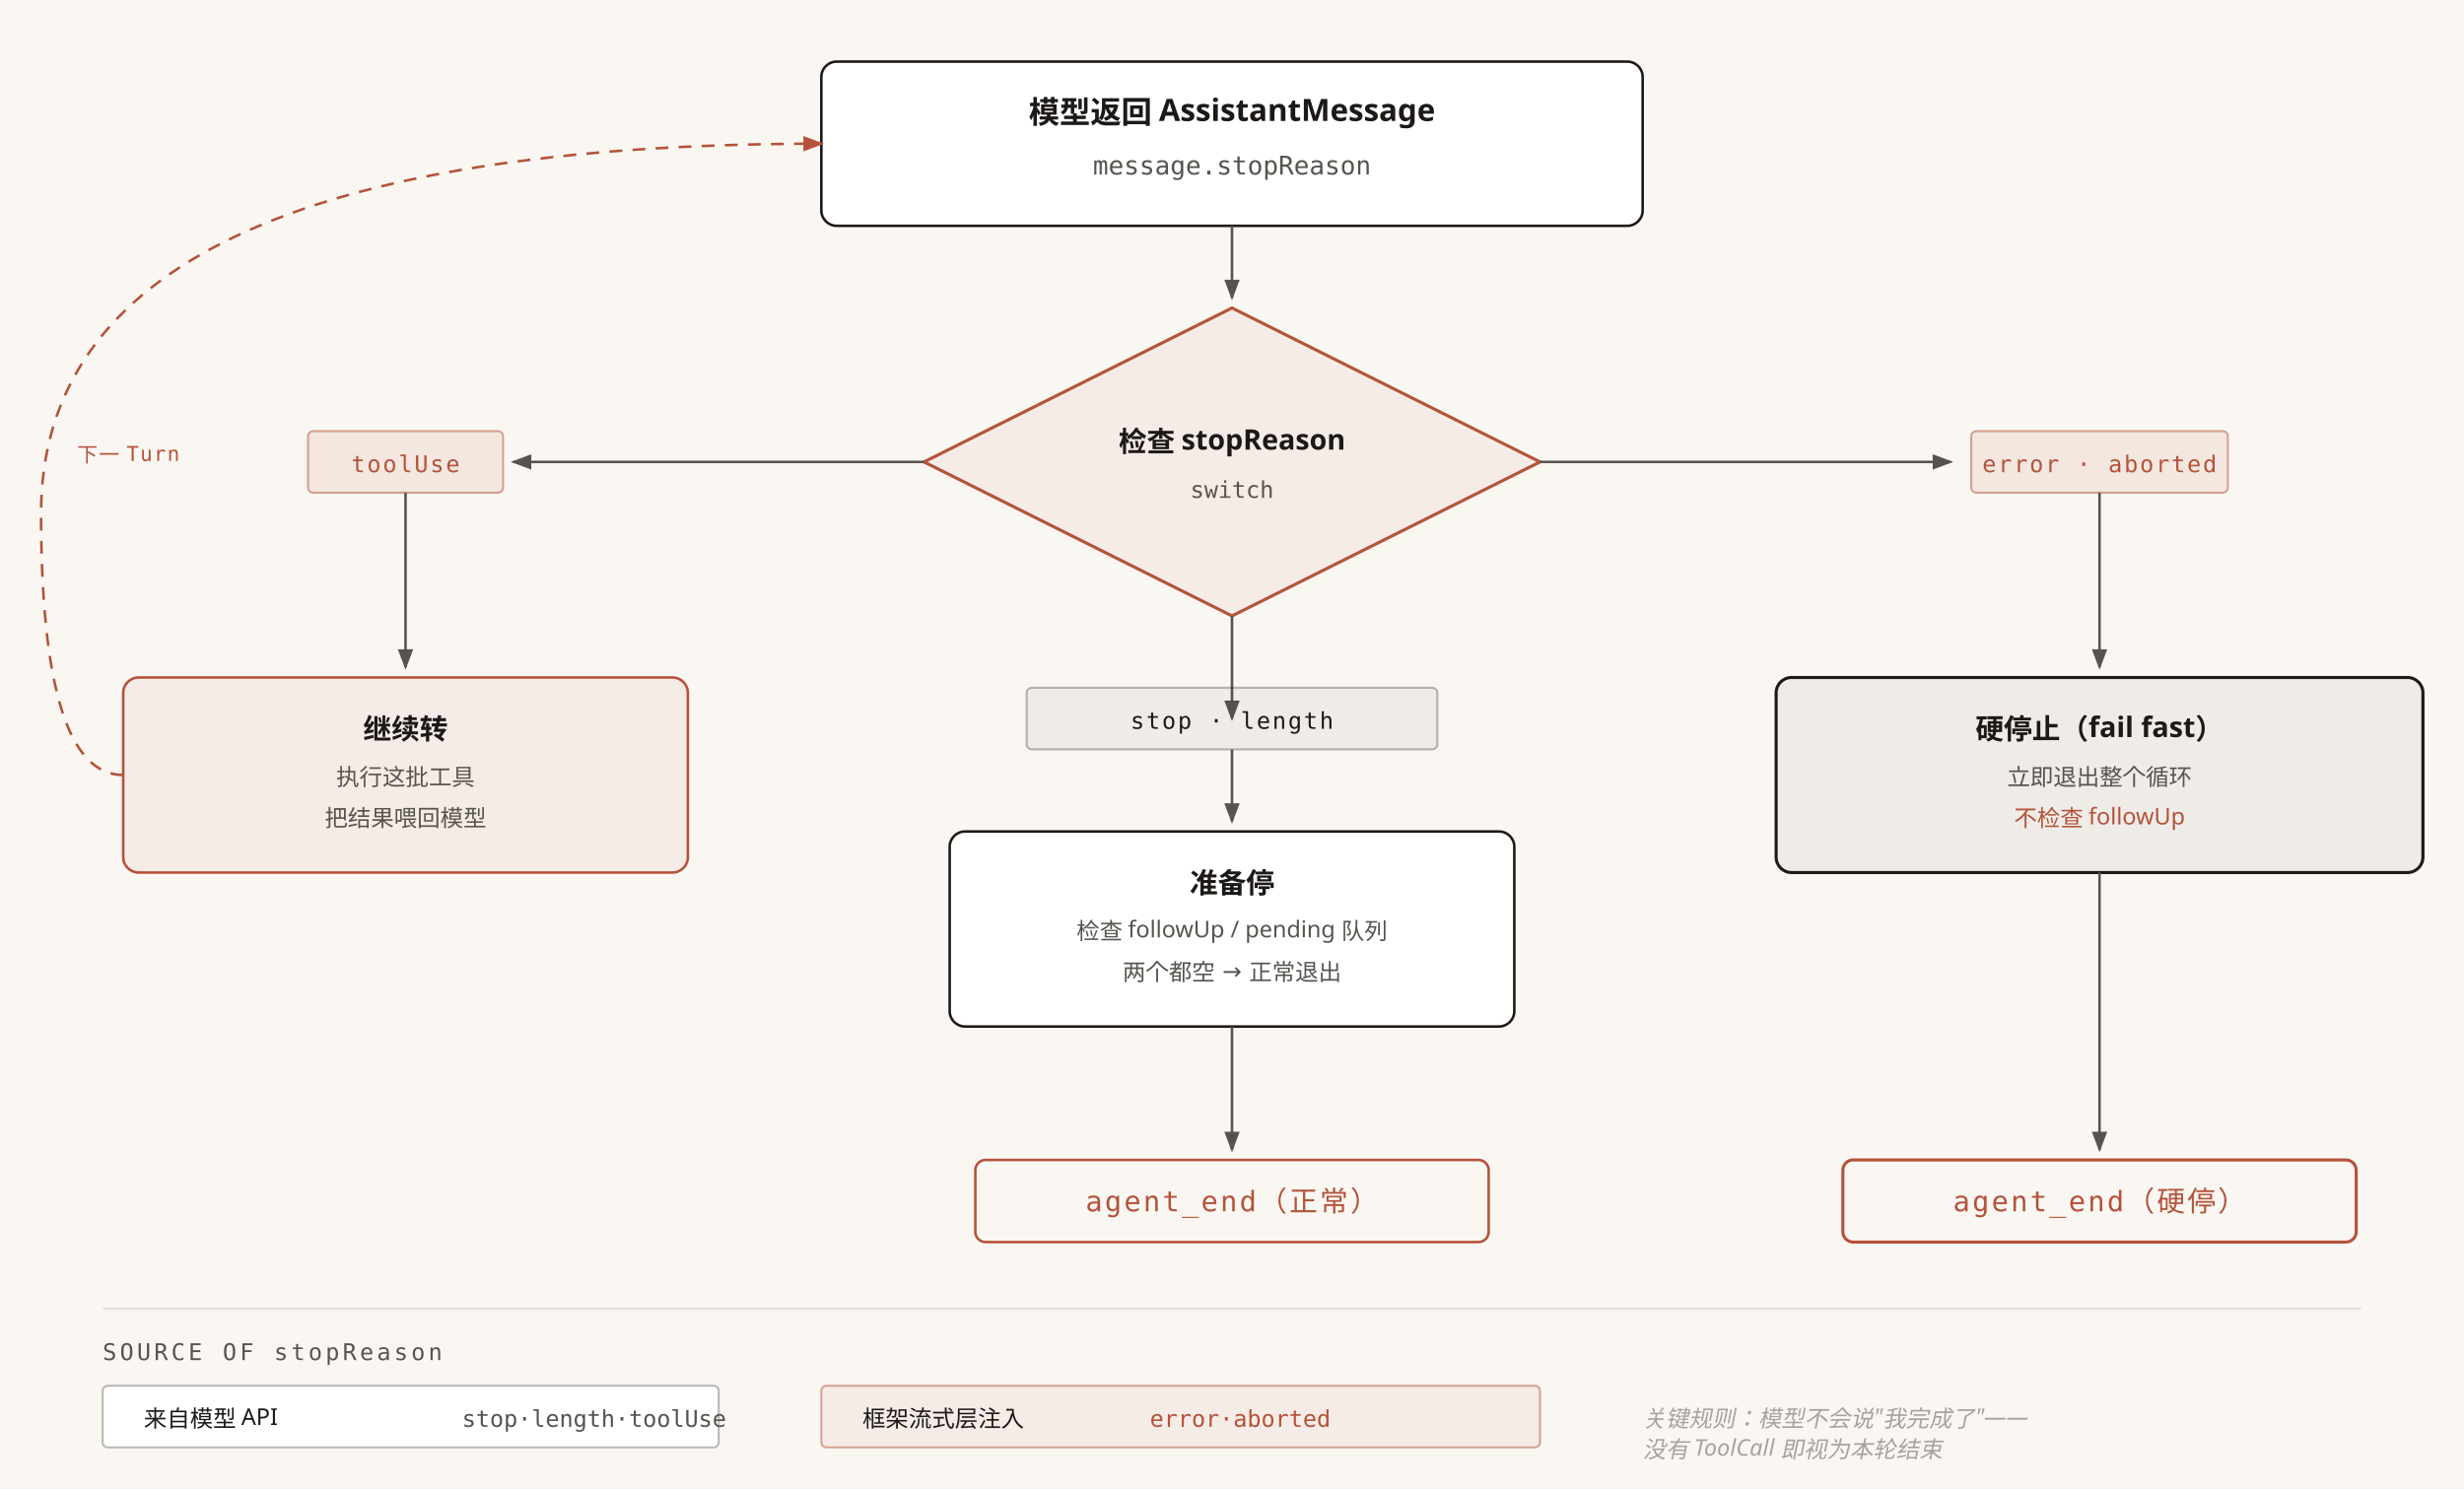
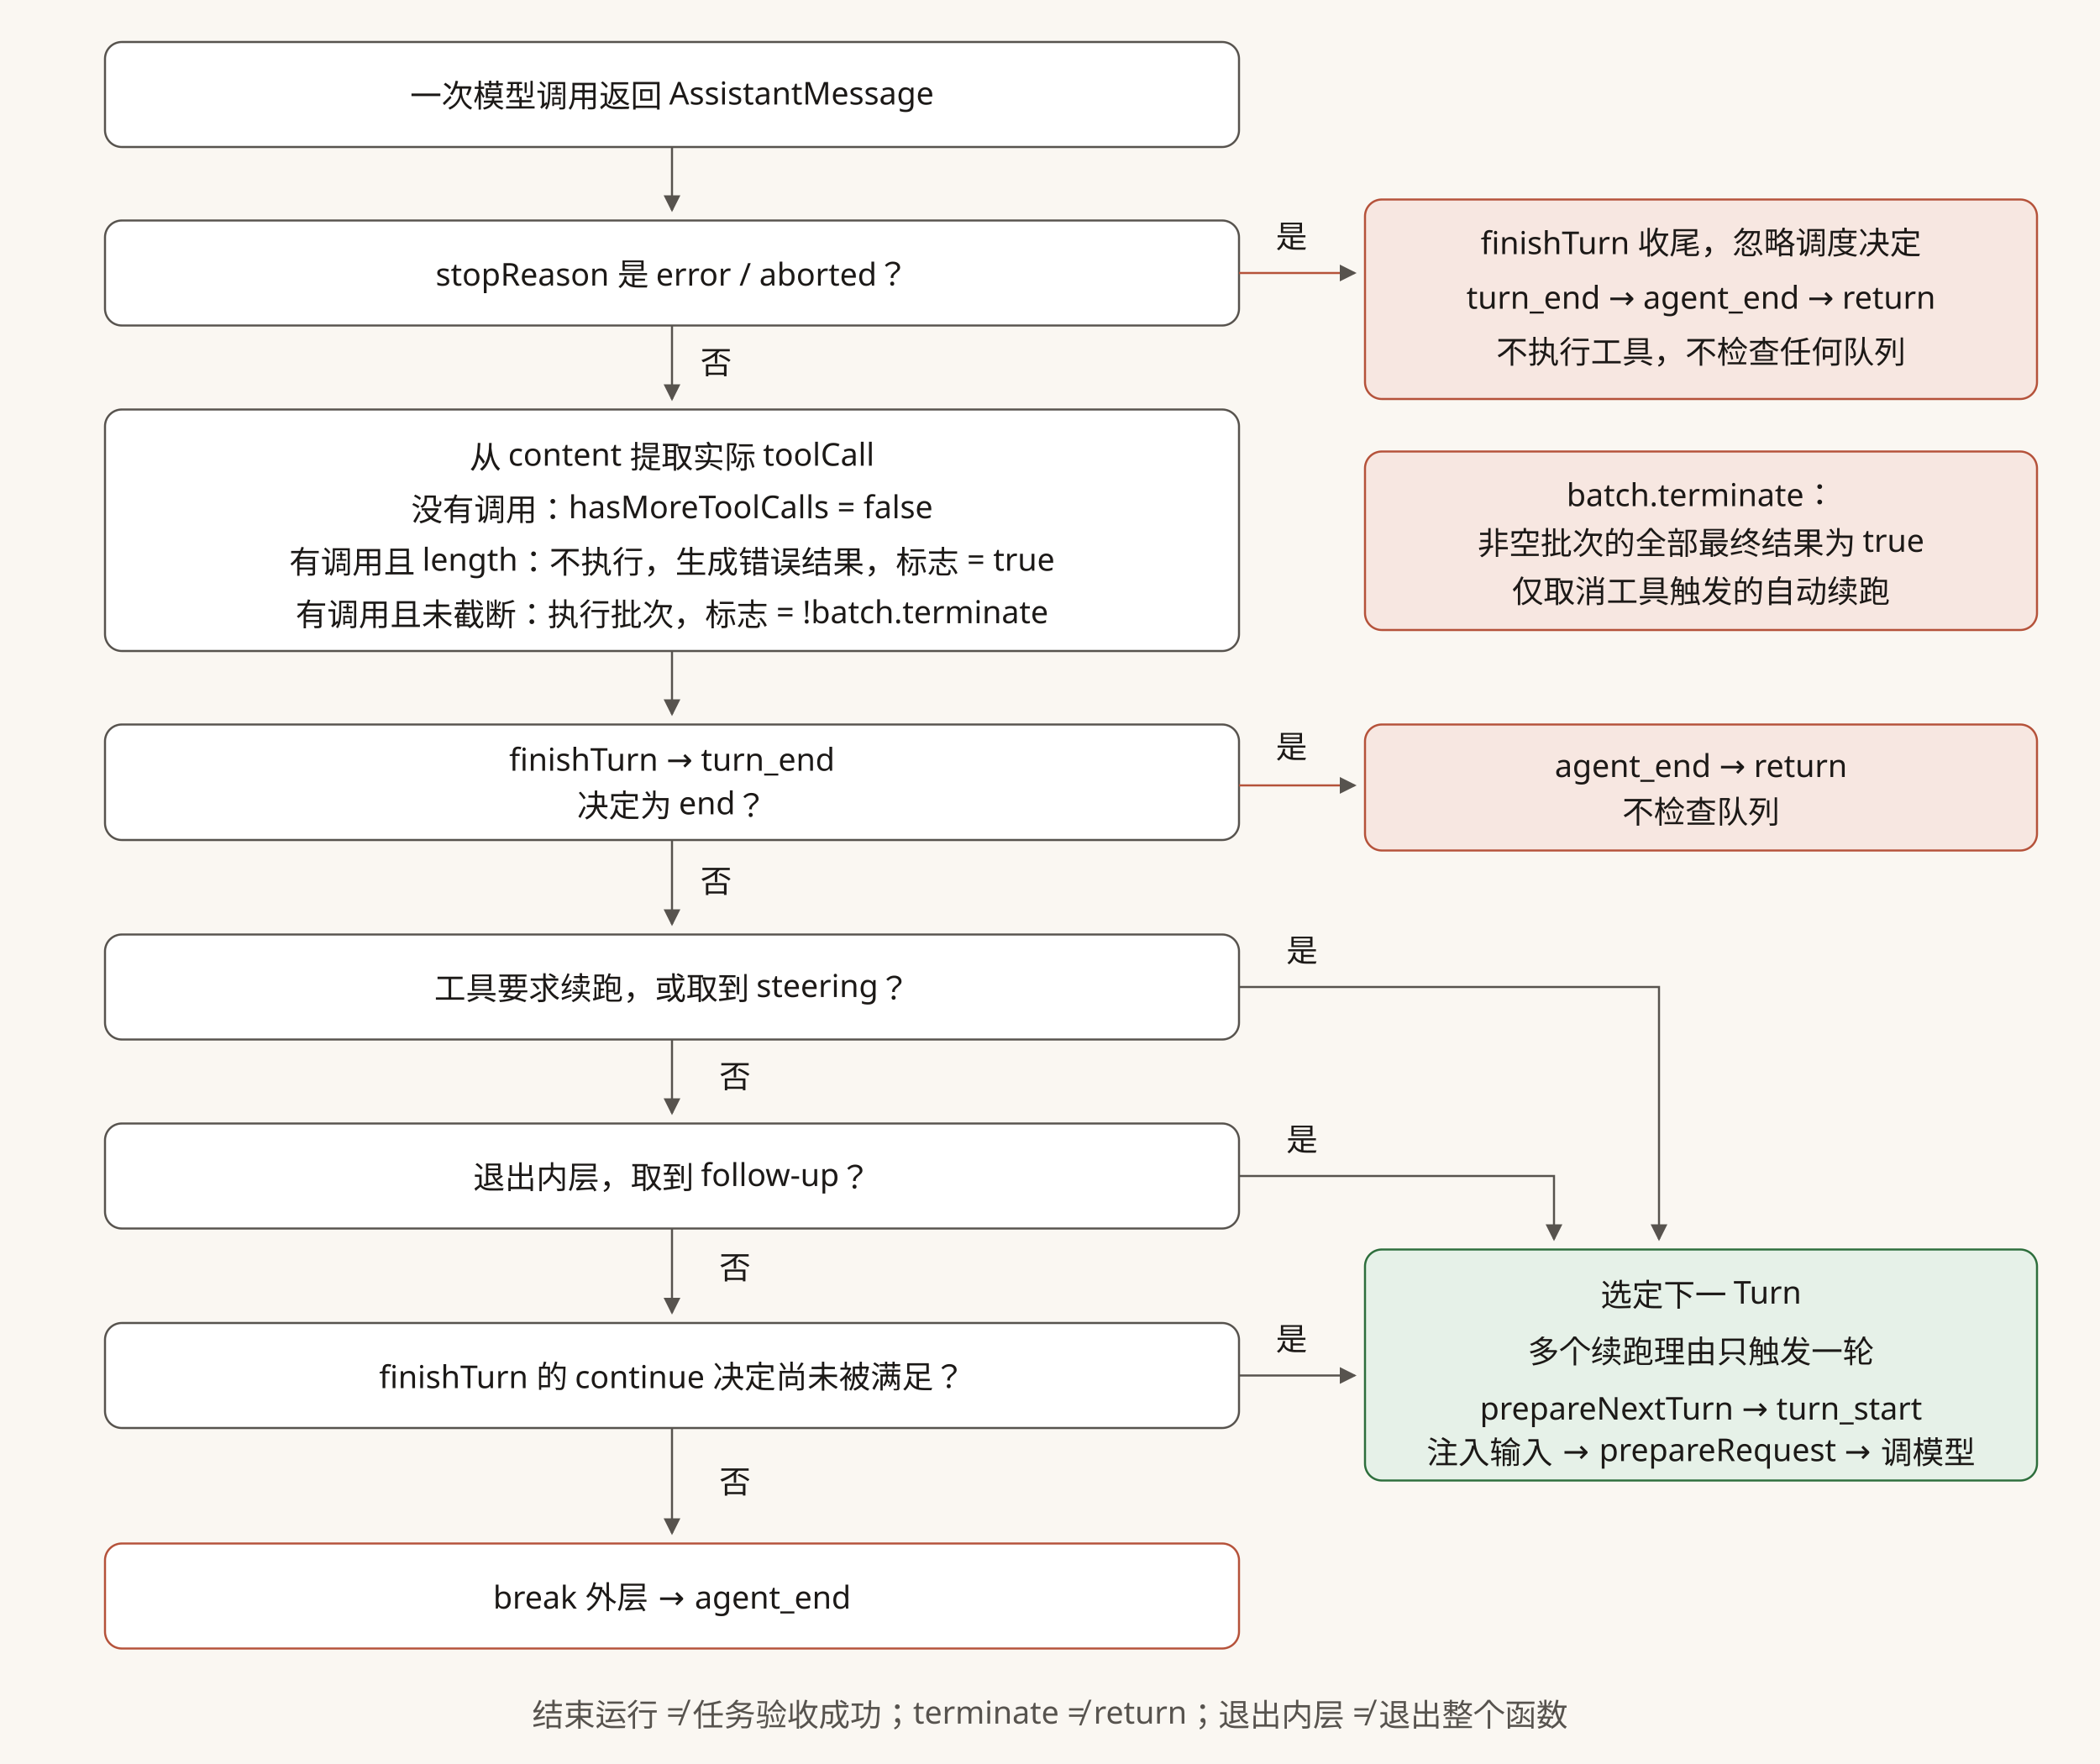
- <svg xmlns="http://www.w3.org/2000/svg" viewBox="0 0 960 580">
+ <svg xmlns="http://www.w3.org/2000/svg" viewBox="0 0 1000 840" role="img" aria-labelledby="title desc">
  <defs>
-     <marker id="arrow" markerWidth="8" markerHeight="6" refX="7" refY="3" orient="auto">
-       <polygon points="0 0, 8 3, 0 6" fill="#57534e" />
-     </marker>
-     <marker id="arrow-accent" markerWidth="8" markerHeight="6" refX="7" refY="3" orient="auto">
-       <polygon points="0 0, 8 3, 0 6" fill="#b5523a" />
+     <marker id="arrow" markerWidth="8" markerHeight="8" refX="7" refY="4" orient="auto">
+       <path d="M0 0 L8 4 L0 8" fill="#57534e" />
    </marker>
  </defs>
-   <rect width="960" height="580" fill="#faf7f2" />
-   <rect x="320" y="24" width="320" height="64" rx="6" fill="#ffffff" stroke="#1c1917" stroke-width="1" />
-   <text x="480" y="48" fill="#1c1917" font-size="12" font-weight="600" font-family="'Geist', sans-serif" text-anchor="middle">模型返回 AssistantMessage</text>
-   <text x="480" y="68" fill="#57534e" font-size="10" font-family="'Geist Mono', monospace" text-anchor="middle">message.stopReason</text>
-   <line x1="480" y1="88" x2="480" y2="116" stroke="#57534e" stroke-width="1" marker-end="url(#arrow)" />
-   <polygon points="480,120 600,180 480,240 360,180" fill="rgba(181,82,58,0.06)" stroke="#b5523a" stroke-width="1.2" />
-   <text x="480" y="176" fill="#1c1917" font-size="11" font-weight="600" font-family="'Geist', sans-serif" text-anchor="middle">检查 stopReason</text>
-   <text x="480" y="194" fill="#57534e" font-size="9" font-family="'Geist Mono', monospace" text-anchor="middle">switch</text>
-   <line x1="360" y1="180" x2="200" y2="180" stroke="#57534e" stroke-width="1" marker-end="url(#arrow)" />
-   <rect x="120" y="168" width="76" height="24" rx="2" fill="rgba(181,82,58,0.10)" stroke="rgba(181,82,58,0.50)" stroke-width="0.8" />
-   <text x="158" y="184" fill="#b5523a" font-size="9" font-family="'Geist Mono', monospace" text-anchor="middle" letter-spacing="0.08em">toolUse</text>
-   <line x1="158" y1="192" x2="158" y2="260" stroke="#57534e" stroke-width="1" marker-end="url(#arrow)" />
-   <rect x="48" y="264" width="220" height="76" rx="6" fill="rgba(181,82,58,0.06)" stroke="#b5523a" stroke-width="1" />
-   <text x="158" y="288" fill="#1c1917" font-size="11" font-weight="600" font-family="'Geist', sans-serif" text-anchor="middle">继续转</text>
-   <text x="158" y="306" fill="#57534e" font-size="9" font-family="'Geist', sans-serif" text-anchor="middle">执行这批工具</text>
-   <text x="158" y="322" fill="#57534e" font-size="9" font-family="'Geist', sans-serif" text-anchor="middle">把结果喂回模型</text>
-   <path d="M 48 302 Q 16 302 16 200 Q 16 56 320 56" fill="none" stroke="#b5523a" stroke-width="1" stroke-dasharray="5,4" marker-end="url(#arrow-accent)" />
-   <rect x="20" y="170" width="60" height="14" rx="2" fill="#faf7f2" />
-   <text x="50" y="180" fill="#b5523a" font-size="8" font-family="'Geist Mono', monospace" text-anchor="middle" letter-spacing="0.06em">下一 Turn</text>
-   <line x1="480" y1="240" x2="480" y2="280" stroke="#57534e" stroke-width="1" marker-end="url(#arrow)" />
-   <rect x="400" y="268" width="160" height="24" rx="2" fill="rgba(28,25,23,0.05)" stroke="rgba(28,25,23,0.30)" stroke-width="0.8" />
-   <text x="480" y="284" fill="#1c1917" font-size="9" font-family="'Geist Mono', monospace" text-anchor="middle" letter-spacing="0.08em">stop · length</text>
-   <line x1="480" y1="292" x2="480" y2="320" stroke="#57534e" stroke-width="1" marker-end="url(#arrow)" />
-   <rect x="370" y="324" width="220" height="76" rx="6" fill="#ffffff" stroke="#1c1917" stroke-width="1" />
-   <text x="480" y="348" fill="#1c1917" font-size="11" font-weight="600" font-family="'Geist', sans-serif" text-anchor="middle">准备停</text>
-   <text x="480" y="366" fill="#57534e" font-size="9" font-family="'Geist', sans-serif" text-anchor="middle">检查 followUp / pending 队列</text>
-   <text x="480" y="382" fill="#57534e" font-size="9" font-family="'Geist', sans-serif" text-anchor="middle">两个都空 → 正常退出</text>
-   <line x1="480" y1="400" x2="480" y2="448" stroke="#57534e" stroke-width="1" marker-end="url(#arrow)" />
-   <rect x="380" y="452" width="200" height="32" rx="4" fill="#faf7f2" stroke="#b5523a" stroke-width="1" />
-   <text x="480" y="472" fill="#b5523a" font-size="11" font-family="'Geist Mono', monospace" text-anchor="middle" letter-spacing="0.08em">agent_end（正常）</text>
-   <line x1="600" y1="180" x2="760" y2="180" stroke="#57534e" stroke-width="1" marker-end="url(#arrow)" />
-   <rect x="768" y="168" width="100" height="24" rx="2" fill="rgba(181,82,58,0.10)" stroke="rgba(181,82,58,0.50)" stroke-width="0.8" />
-   <text x="818" y="184" fill="#b5523a" font-size="9" font-family="'Geist Mono', monospace" text-anchor="middle" letter-spacing="0.08em">error · aborted</text>
-   <line x1="818" y1="192" x2="818" y2="260" stroke="#57534e" stroke-width="1" marker-end="url(#arrow)" />
-   <rect x="692" y="264" width="252" height="76" rx="6" fill="rgba(28,25,23,0.05)" stroke="#1c1917" stroke-width="1.2" />
-   <text x="818" y="288" fill="#1c1917" font-size="11" font-weight="600" font-family="'Geist', sans-serif" text-anchor="middle">硬停止（fail fast）</text>
-   <text x="818" y="306" fill="#57534e" font-size="9" font-family="'Geist', sans-serif" text-anchor="middle">立即退出整个循环</text>
-   <text x="818" y="322" fill="#b5523a" font-size="9" font-family="'Geist', sans-serif" text-anchor="middle">不检查 followUp</text>
-   <line x1="818" y1="340" x2="818" y2="448" stroke="#57534e" stroke-width="1" marker-end="url(#arrow)" />
-   <rect x="718" y="452" width="200" height="32" rx="4" fill="#faf7f2" stroke="#b5523a" stroke-width="1.2" />
-   <text x="818" y="472" fill="#b5523a" font-size="11" font-family="'Geist Mono', monospace" text-anchor="middle" letter-spacing="0.08em">agent_end（硬停）</text>
-   <line x1="40" y1="510" x2="920" y2="510" stroke="rgba(28,25,23,0.10)" stroke-width="0.8" />
-   <text x="40" y="530" fill="#57534e" font-size="9" font-family="'Geist Mono', monospace" letter-spacing="0.14em">SOURCE OF stopReason</text>
-   <rect x="40" y="540" width="240" height="24" rx="2" fill="#ffffff" stroke="rgba(28,25,23,0.30)" stroke-width="0.8" />
-   <text x="56" y="556" fill="#1c1917" font-size="9" font-family="'Geist', sans-serif">来自模型 API</text>
-   <text x="180" y="556" fill="#57534e" font-size="9" font-family="'Geist Mono', monospace">stop·length·toolUse</text>
-   <rect x="320" y="540" width="280" height="24" rx="2" fill="rgba(181,82,58,0.06)" stroke="rgba(181,82,58,0.50)" stroke-width="0.8" />
-   <text x="336" y="556" fill="#1c1917" font-size="9" font-family="'Geist', sans-serif">框架流式层注入</text>
-   <text x="448" y="556" fill="#b5523a" font-size="9" font-family="'Geist Mono', monospace">error·aborted</text>
-   <text x="640" y="556" fill="#a8a29e" font-size="9" font-family="'Geist', sans-serif" font-style="italic">关键规则：模型不会说"我完成了"——</text>
-   <text x="640" y="568" fill="#a8a29e" font-size="9" font-family="'Geist', sans-serif" font-style="italic">没有 ToolCall 即视为本轮结束</text>
+   <rect width="1000" height="840" fill="#faf7f2" />
+   <g font-family="system-ui, sans-serif" font-size="15" text-anchor="middle" fill="#1c1917">
+     <rect x="50" y="20" width="540" height="50" rx="8" fill="white" stroke="#57534e" />
+     <text x="320" y="51">一次模型调用返回 AssistantMessage</text>
+     <path d="M320 70 V100" fill="none" stroke="#57534e" marker-end="url(#arrow)" />
+     <rect x="50" y="105" width="540" height="50" rx="8" fill="white" stroke="#57534e" />
+     <text x="320" y="136">stopReason 是 error / aborted？</text>
+     <path d="M590 130 H645" fill="none" stroke="#b5523a" marker-end="url(#arrow)" />
+     <text x="615" y="118">是</text>
+     <rect x="650" y="95" width="320" height="95" rx="8" fill="#f7e7e1" stroke="#b5523a" />
+     <text x="810" y="121">finishTurn 收尾，忽略调度决定</text>
+     <text x="810" y="147">turn_end → agent_end → return</text>
+     <text x="810" y="173">不执行工具，不检查任何队列</text>
+     <path d="M320 155 V190" fill="none" stroke="#57534e" marker-end="url(#arrow)" />
+     <text x="341" y="178">否</text>
+     <rect x="50" y="195" width="540" height="115" rx="8" fill="white" stroke="#57534e" />
+     <text x="320" y="223">从 content 提取实际 toolCall</text>
+     <text x="320" y="248">没有调用：hasMoreToolCalls = false</text>
+     <text x="320" y="273">有调用且 length：不执行，生成错误结果，标志 = true</text>
+     <text x="320" y="298">有调用且未截断：执行批次，标志 = !batch.terminate</text>
+     <rect x="650" y="215" width="320" height="85" rx="8" fill="#f7e7e1" stroke="#b5523a" />
+     <text x="810" y="241">batch.terminate：</text>
+     <text x="810" y="264">非空批次的全部最终结果为 true</text>
+     <text x="810" y="287">仅取消工具触发的自动续跑</text>
+     <path d="M320 310 V340" fill="none" stroke="#57534e" marker-end="url(#arrow)" />
+     <rect x="50" y="345" width="540" height="55" rx="8" fill="white" stroke="#57534e" />
+     <text x="320" y="367">finishTurn → turn_end</text>
+     <text x="320" y="389">决定为 end？</text>
+     <path d="M590 374 H645" fill="none" stroke="#b5523a" marker-end="url(#arrow)" />
+     <text x="615" y="361">是</text>
+     <rect x="650" y="345" width="320" height="60" rx="8" fill="#f7e7e1" stroke="#b5523a" />
+     <text x="810" y="370">agent_end → return</text>
+     <text x="810" y="392">不检查队列</text>
+     <path d="M320 400 V440" fill="none" stroke="#57534e" marker-end="url(#arrow)" />
+     <text x="341" y="425">否</text>
+     <rect x="50" y="445" width="540" height="50" rx="8" fill="white" stroke="#57534e" />
+     <text x="320" y="476">工具要求续跑，或取到 steering？</text>
+     <path d="M590 470 H790 V590" fill="none" stroke="#57534e" marker-end="url(#arrow)" />
+     <text x="620" y="458">是</text>
+     <path d="M320 495 V530" fill="none" stroke="#57534e" marker-end="url(#arrow)" />
+     <text x="350" y="518">否</text>
+     <rect x="50" y="535" width="540" height="50" rx="8" fill="white" stroke="#57534e" />
+     <text x="320" y="566">退出内层，取到 follow-up？</text>
+     <path d="M590 560 H740 V590" fill="none" stroke="#57534e" marker-end="url(#arrow)" />
+     <text x="620" y="548">是</text>
+     <path d="M320 585 V625" fill="none" stroke="#57534e" marker-end="url(#arrow)" />
+     <text x="350" y="609">否</text>
+     <rect x="50" y="630" width="540" height="50" rx="8" fill="white" stroke="#57534e" />
+     <text x="320" y="661">finishTurn 的 continue 决定尚未被满足？</text>
+     <path d="M590 655 H645" fill="none" stroke="#57534e" marker-end="url(#arrow)" />
+     <text x="615" y="643">是</text>
+     <rect x="650" y="595" width="320" height="110" rx="8" fill="#e6f1e8" stroke="#2d6e3c" />
+     <text x="810" y="622">选定下一 Turn</text>
+     <text x="810" y="649">多个续跑理由只触发一轮</text>
+     <text x="810" y="676">prepareNextTurn → turn_start</text>
+     <text x="810" y="697">注入输入 → prepareRequest → 调模型</text>
+     <path d="M320 680 V730" fill="none" stroke="#57534e" marker-end="url(#arrow)" />
+     <text x="350" y="711">否</text>
+     <rect x="50" y="735" width="540" height="50" rx="8" fill="white" stroke="#b5523a" />
+     <text x="320" y="766">break 外层 → agent_end</text>
+     <text x="500" y="822" fill="#57534e">结束运行 ≠ 任务验收成功；terminate ≠ return；退出内层 ≠ 退出整个函数</text>
+   </g>
</svg>
